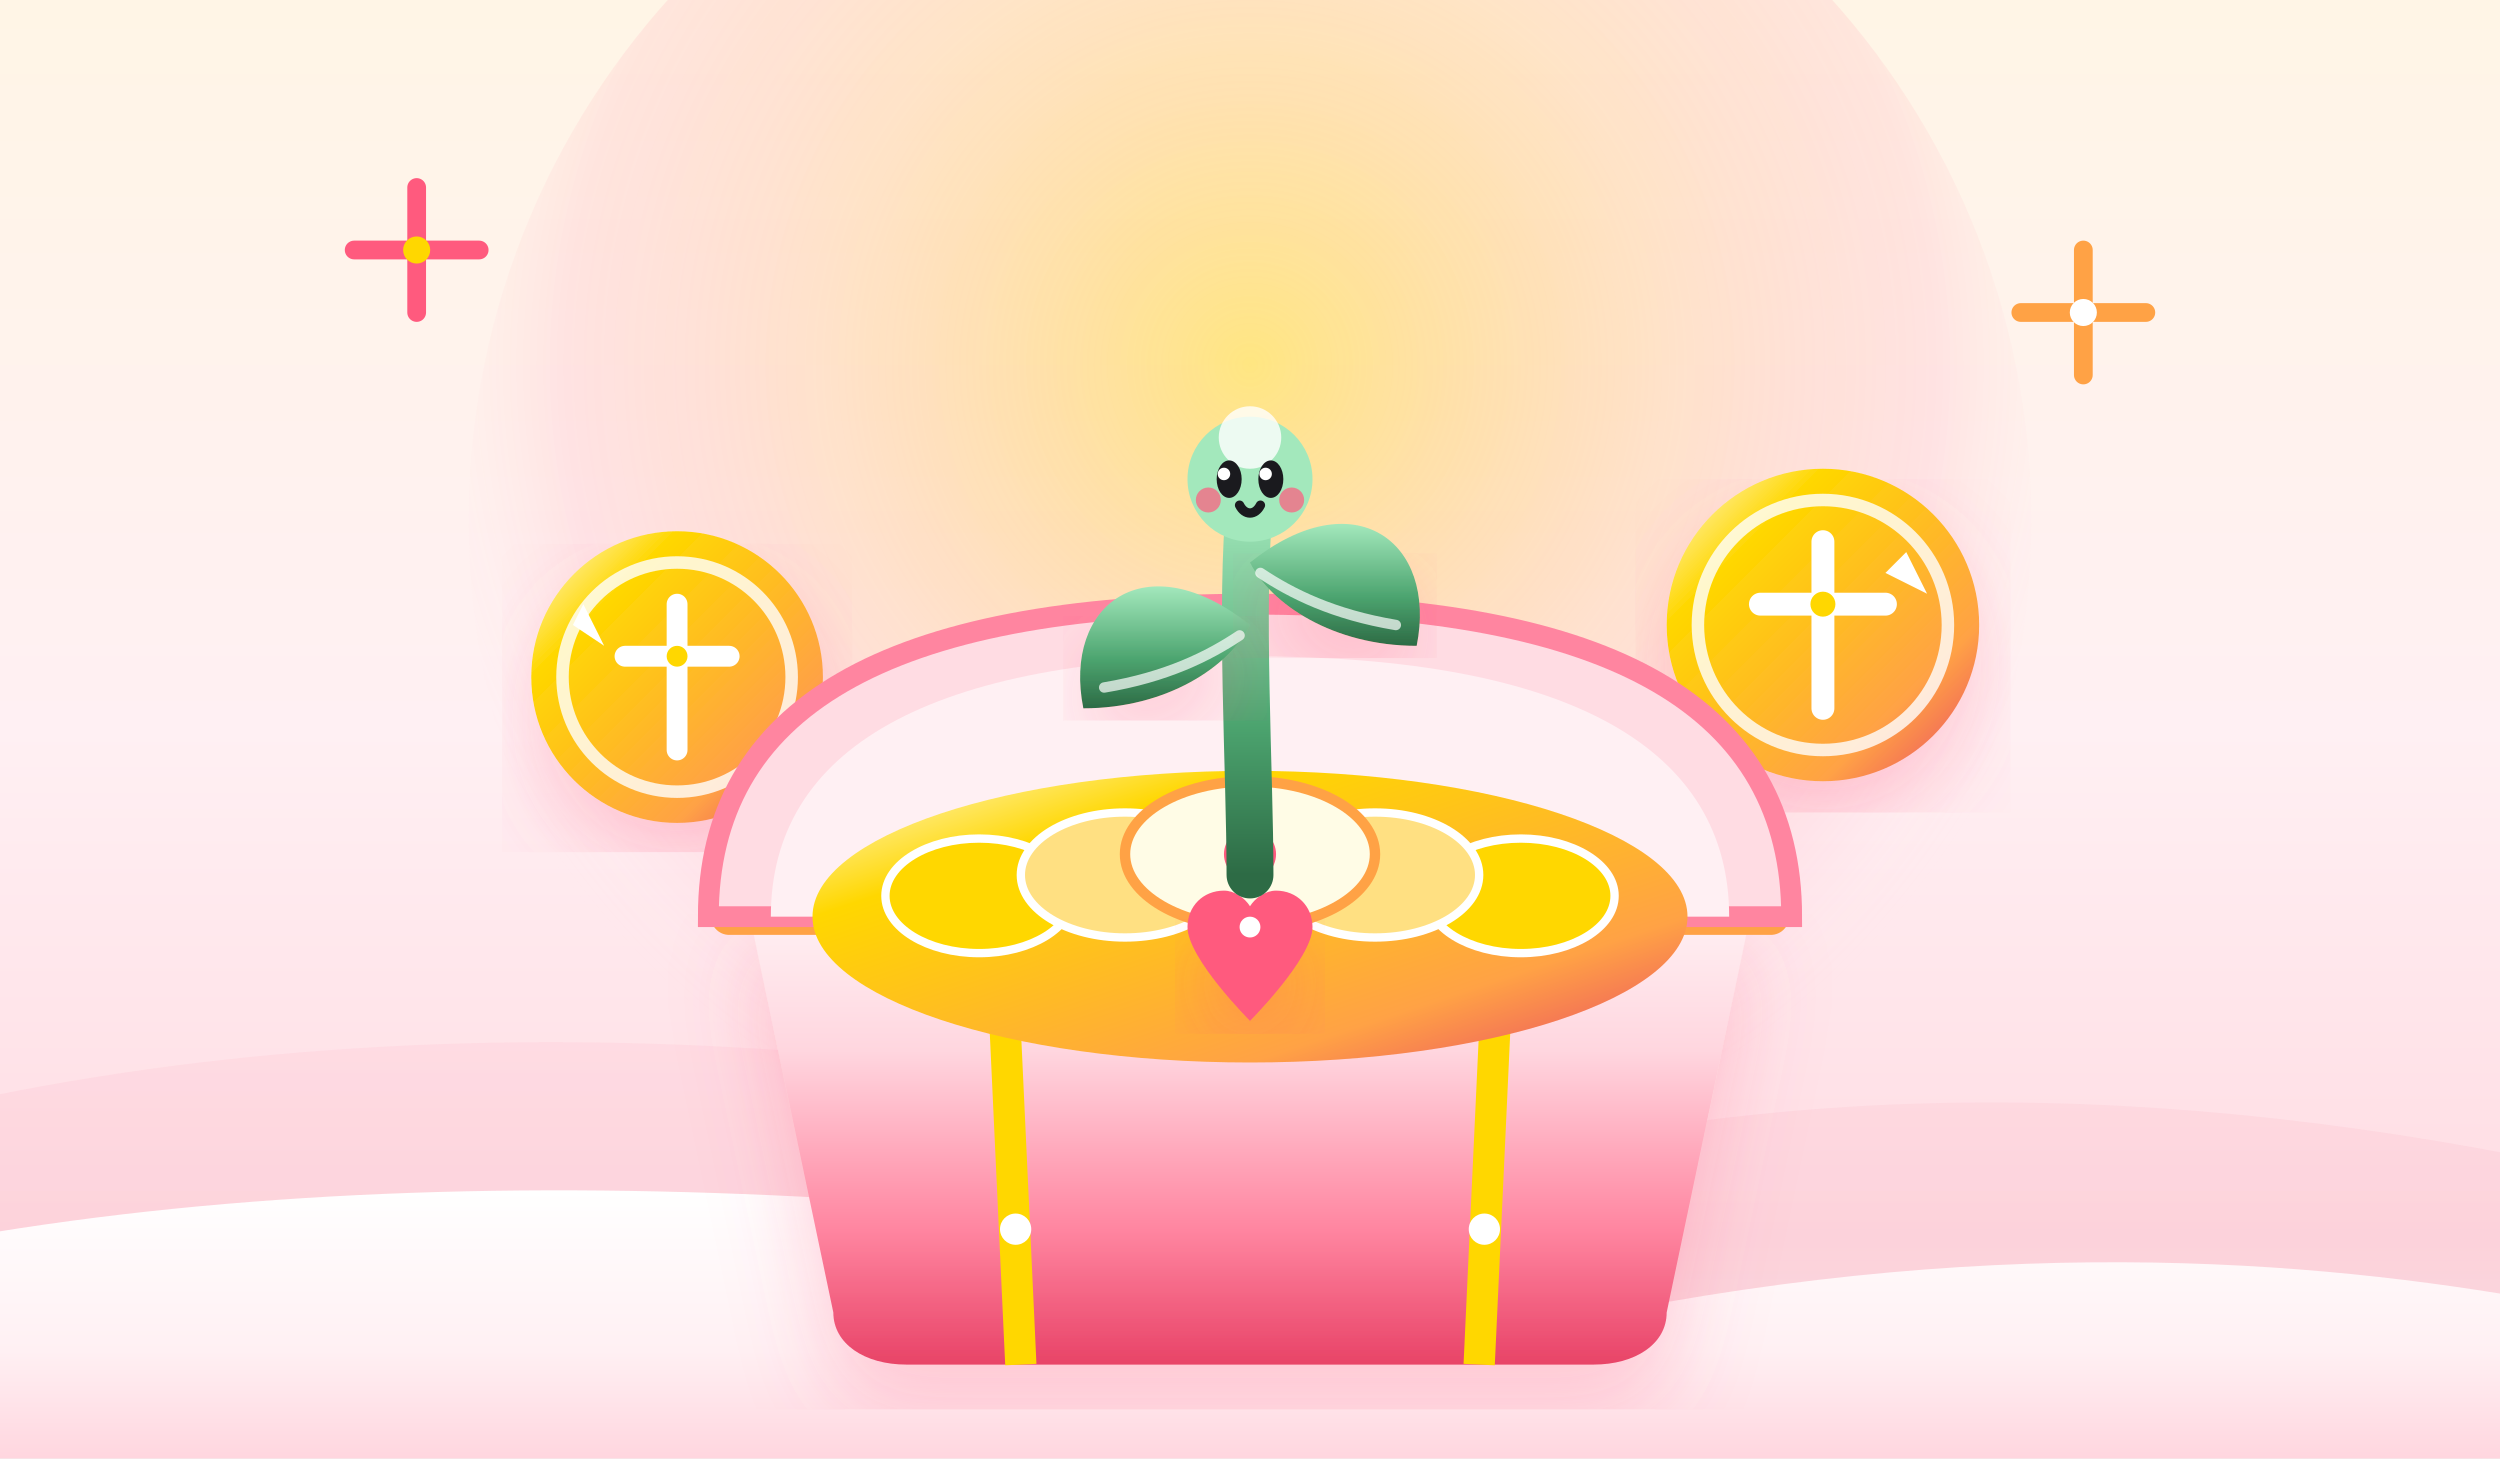
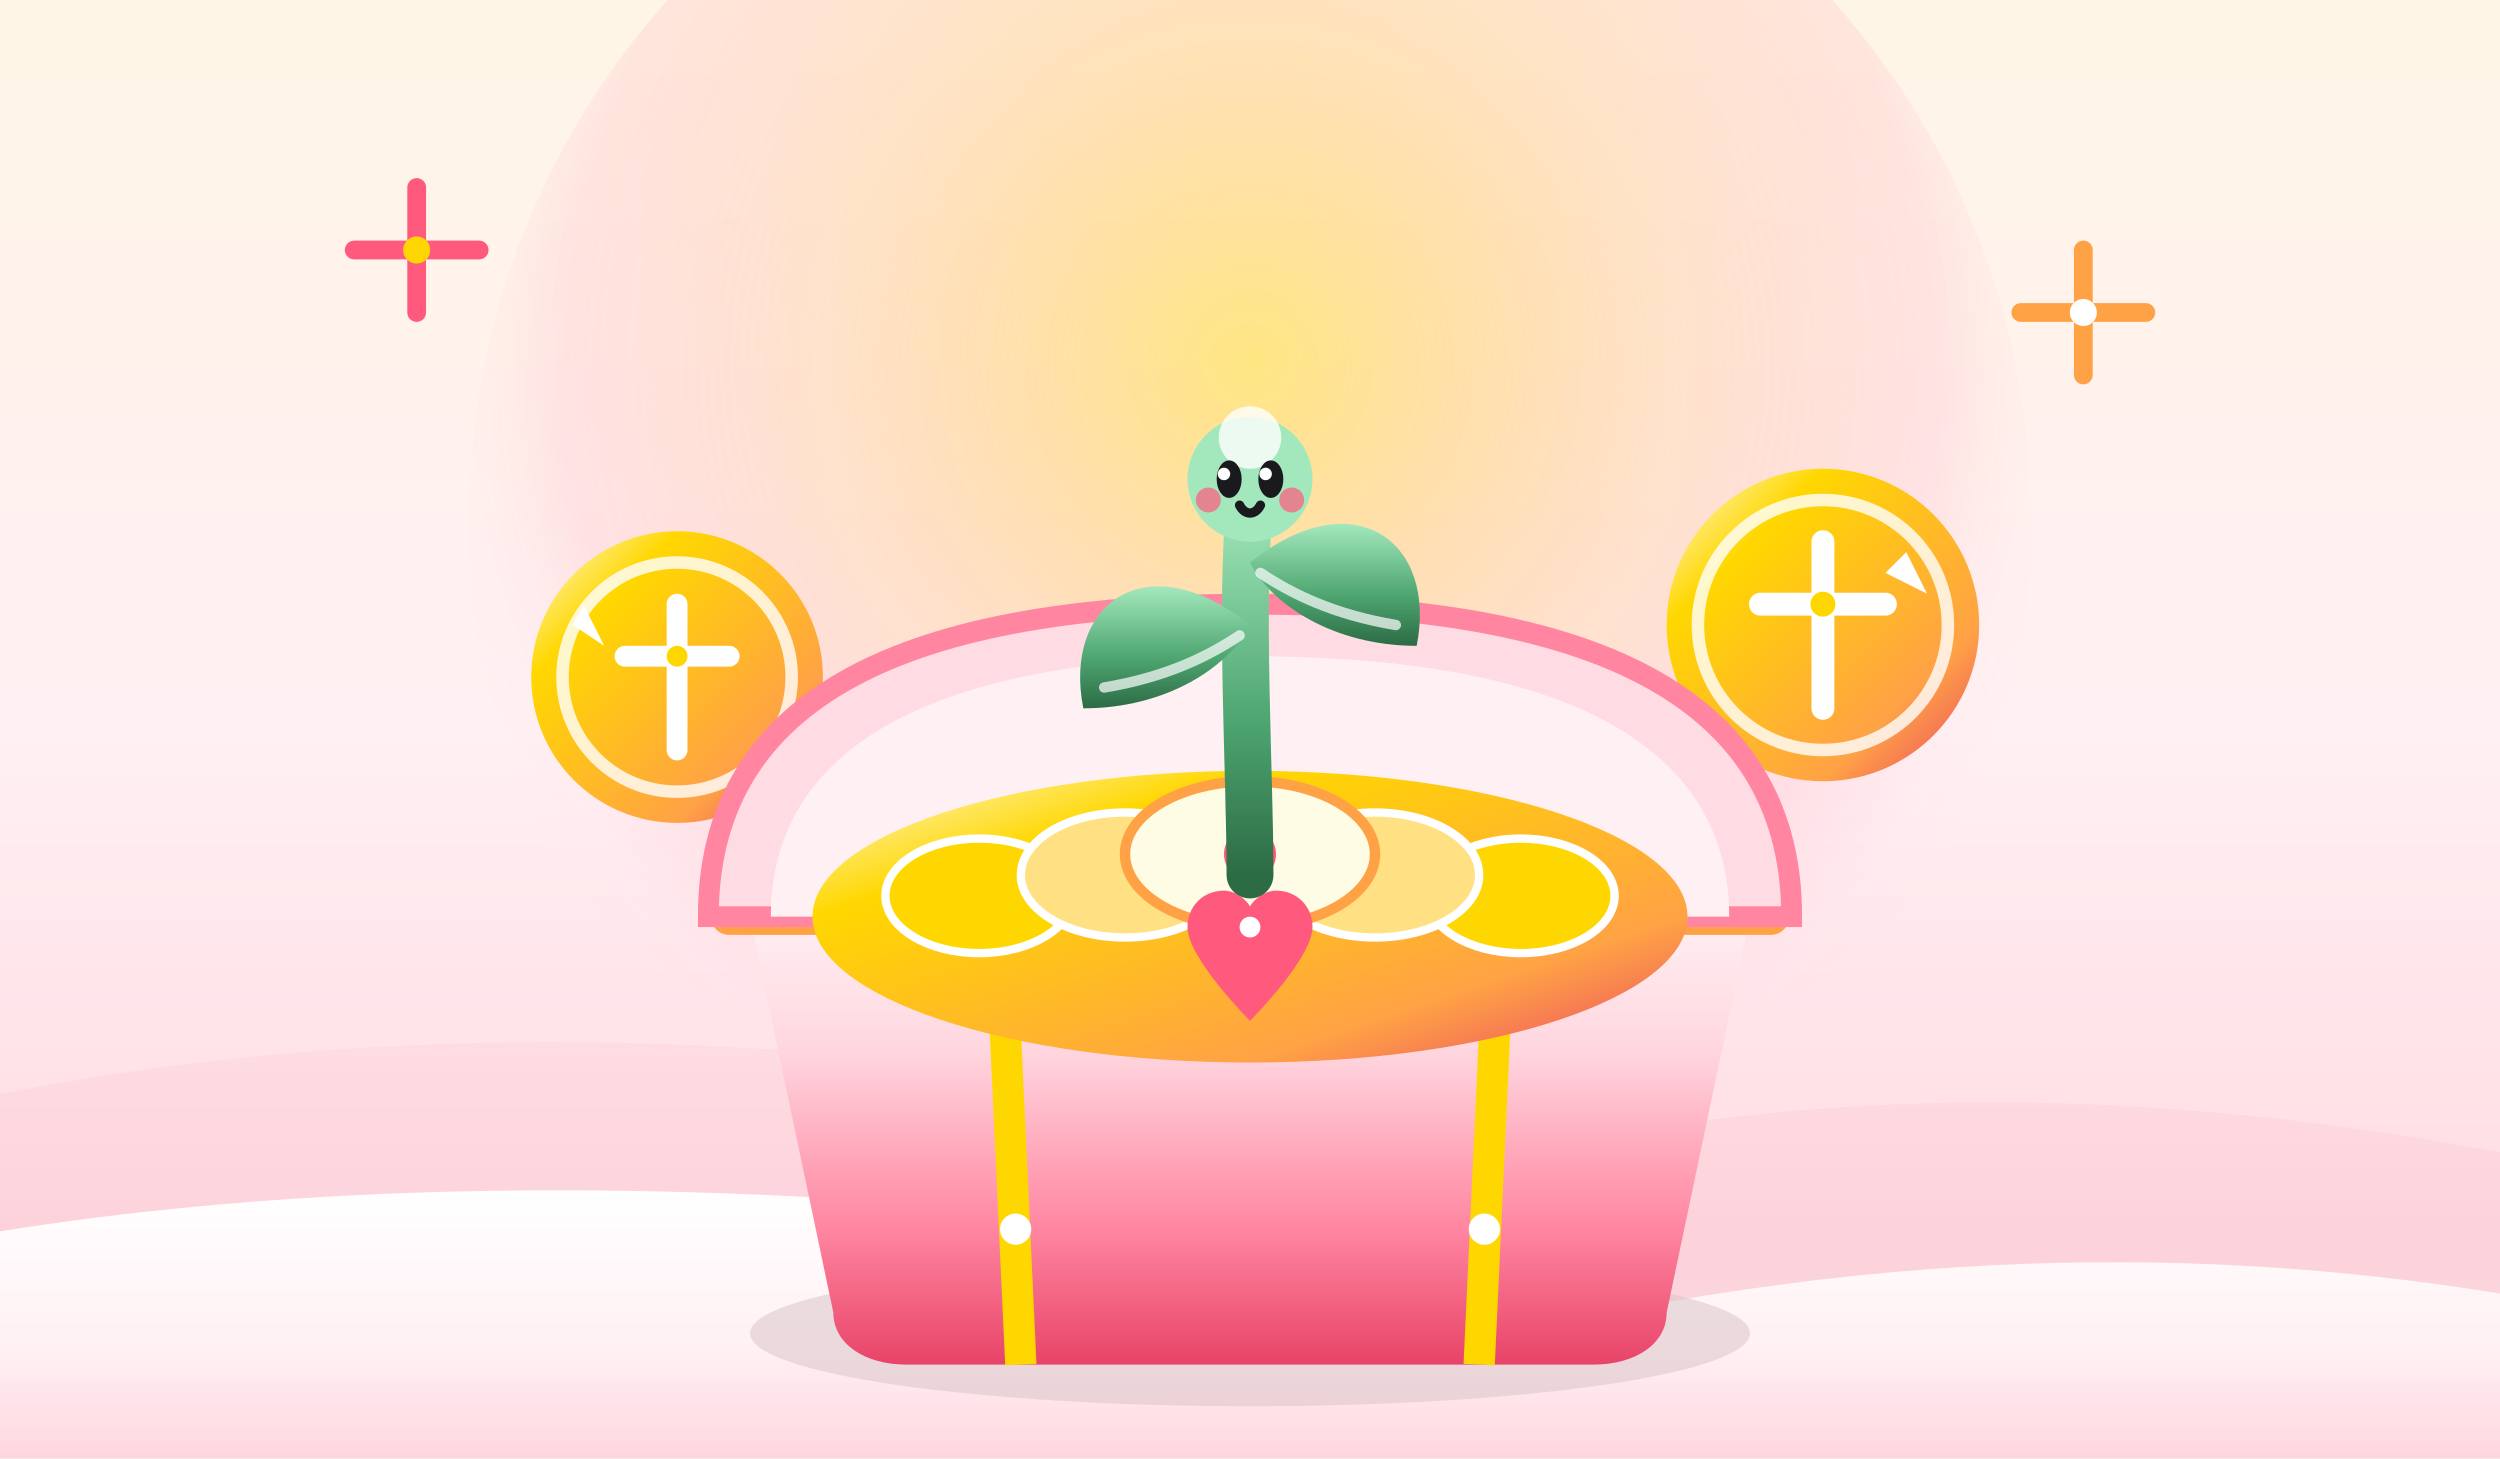
<svg xmlns="http://www.w3.org/2000/svg" viewBox="0 0 240 140" width="100%" height="100%" fill="none">
  <defs>
    <linearGradient id="mny-sky" x1="0%" y1="0%" x2="0%" y2="100%">
      <stop offset="0%" stop-color="#FFF5E6" />
      <stop offset="50%" stop-color="#FFF0F3" />
      <stop offset="85%" stop-color="#FFDCE3" />
      <stop offset="100%" stop-color="#FFFFFF" />
    </linearGradient>
    <radialGradient id="mny-sun-glow" cx="50%" cy="40%" r="55%">
      <stop offset="0%" stop-color="#FFD700" stop-opacity="0.45" />
      <stop offset="50%" stop-color="#FFA245" stop-opacity="0.2" />
      <stop offset="80%" stop-color="#FF5A7E" stop-opacity="0.1" />
      <stop offset="100%" stop-color="#FFFFFF" stop-opacity="0" />
    </radialGradient>
    <linearGradient id="mny-hill-back" x1="0%" y1="0%" x2="0%" y2="100%">
      <stop offset="0%" stop-color="#FFD6DF" />
      <stop offset="100%" stop-color="#F5C0CA" />
    </linearGradient>
    <linearGradient id="mny-hill-front" x1="0%" y1="0%" x2="0%" y2="100%">
      <stop offset="0%" stop-color="#FFFFFF" />
      <stop offset="60%" stop-color="#FFF0F3" />
      <stop offset="100%" stop-color="#FFD6DF" />
    </linearGradient>
    <linearGradient id="mny-chest-wood" x1="0%" y1="0%" x2="0%" y2="100%">
      <stop offset="0%" stop-color="#FFF0F3" />
      <stop offset="30%" stop-color="#FFD6DF" />
      <stop offset="70%" stop-color="#FF85A0" />
      <stop offset="100%" stop-color="#E84367" />
    </linearGradient>
    <linearGradient id="mny-gold-coin" x1="0%" y1="0%" x2="100%" y2="100%">
      <stop offset="0%" stop-color="#FFFCE6" />
      <stop offset="25%" stop-color="#FFD700" />
      <stop offset="75%" stop-color="#FFA245" />
      <stop offset="100%" stop-color="#E84367" />
    </linearGradient>
    <linearGradient id="mny-sprout-leaf" x1="0%" y1="0%" x2="0%" y2="100%">
      <stop offset="0%" stop-color="#A3E8BC" />
      <stop offset="60%" stop-color="#4CA46F" />
      <stop offset="100%" stop-color="#2D6B45" />
    </linearGradient>
-     <filter id="mny-drop" x="-10%" y="-10%" width="120%" height="120%">
-       <feDropShadow dx="0" dy="4" stdDeviation="4" flood-color="#FF5A7E" flood-opacity="0.25" />
-     </filter>
  </defs>
  <style>
    .mny-sun-pulse {
      transform-origin: 120px 50px;
      animation: mny-glow-pulse 4s ease-in-out infinite alternate;
+       will-change: transform, opacity;
    }
    .mny-sprout-group {
      transform-origin: 120px 80px;
      animation: mny-sprout-dance 3.2s ease-in-out infinite;
+       will-change: transform;
    }
    .mny-sprout-blink {
      animation: mny-blink 4s infinite;
      transform-origin: 120px 65px;
    }
    .mny-coin-float-1 {
      transform-origin: 65px 65px;
      animation: mny-coin-bob-1 3.5s ease-in-out infinite;
+       will-change: transform;
    }
    .mny-coin-float-2 {
      transform-origin: 175px 60px;
      animation: mny-coin-bob-2 4s ease-in-out infinite 0.6s;
+       will-change: transform;
    }
    .mny-coin-shimmer {
      animation: mny-sheen 2.5s ease-in-out infinite alternate;
+       will-change: opacity;
    }
    .mny-star-1 {
      transform-origin: 40px 25px;
      animation: mny-twinkle 2.6s ease-in-out infinite;
+       will-change: transform, opacity;
    }
    .mny-star-2 {
      transform-origin: 200px 30px;
      animation: mny-twinkle 3s ease-in-out infinite 0.8s;
+       will-change: transform, opacity;
    }

    @keyframes mny-glow-pulse {
-       0% { transform: scale(0.95); opacity: 0.7; }
-       100% { transform: scale(1.1); opacity: 1; }
+       0% { transform: scale(0.96); opacity: 0.75; }
+       100% { transform: scale(1.06); opacity: 1; }
    }
    @keyframes mny-sprout-dance {
      0%, 100% { transform: translateY(0px) rotate(0deg); }
      25% { transform: translateY(-4px) rotate(3deg); }
      75% { transform: translateY(-2px) rotate(-3deg); }
    }
    @keyframes mny-blink {
      0%, 94%, 98%, 100% { transform: scaleY(1); }
      96% { transform: scaleY(0.1); }
    }
    @keyframes mny-coin-bob-1 {
-       0%, 100% { transform: translateY(0px) rotate(-6deg); }
-       50% { transform: translateY(-5px) rotate(4deg); }
+       0%, 100% { transform: translateY(0px) rotate(-5deg); }
+       50% { transform: translateY(-5px) rotate(3deg); }
    }
    @keyframes mny-coin-bob-2 {
-       0%, 100% { transform: translateY(0px) rotate(6deg); }
-       50% { transform: translateY(-6px) rotate(-4deg); }
+       0%, 100% { transform: translateY(0px) rotate(5deg); }
+       50% { transform: translateY(-5px) rotate(-3deg); }
    }
    @keyframes mny-sheen {
-       0% { opacity: 0.6; filter: drop-shadow(0 0 2px rgba(255,215,0,0.4)); }
-       100% { opacity: 1; filter: drop-shadow(0 0 7px rgba(255,215,0,0.9)); }
+       0% { opacity: 0.85; }
+       100% { opacity: 1; }
    }
    @keyframes mny-twinkle {
-       0%, 100% { opacity: 0.25; transform: scale(0.6) rotate(0deg); }
-       50% { opacity: 1; transform: scale(1.25) rotate(45deg); }
+       0%, 100% { opacity: 0.3; transform: scale(0.7); }
+       50% { opacity: 1; transform: scale(1.2); }
    }
  </style>
  <rect width="240" height="140" fill="url(#mny-sky)" />
  <circle class="mny-sun-pulse" cx="120" cy="50" r="75" fill="url(#mny-sun-glow)" />
  <path d="M-20 110C30 95 90 98 140 112C180 102 220 105 260 115V140H-20V110Z" fill="url(#mny-hill-back)" opacity="0.6" />
  <path d="M-10 120C40 110 100 114 160 125C200 118 230 122 250 126V140H-10V120Z" fill="url(#mny-hill-front)" />
-   <g class="mny-coin-float-1" filter="url(#mny-drop)">
+   <g class="mny-coin-float-1">
+     <ellipse cx="65" cy="72" rx="12" ry="3" fill="#D9C3C7" fill-opacity="0.3" />
    <circle cx="65" cy="65" r="14" fill="url(#mny-gold-coin)" />
    <circle cx="65" cy="65" r="11" stroke="#FFFFFF" stroke-width="1.2" fill="none" stroke-opacity="0.8" />
    <path d="M65 58V72M60 63H70" stroke="#FFFFFF" stroke-width="2" stroke-linecap="round" />
    <circle cx="65" cy="63" r="1" fill="#FFD700" />
    <polygon points="56,58 58,62 55,60" fill="#FFFFFF" />
  </g>
-   <g class="mny-coin-float-2" filter="url(#mny-drop)">
+   <g class="mny-coin-float-2">
+     <ellipse cx="175" cy="68" rx="12" ry="3" fill="#D9C3C7" fill-opacity="0.3" />
    <circle cx="175" cy="60" r="15" fill="url(#mny-gold-coin)" />
    <circle cx="175" cy="60" r="12" stroke="#FFFFFF" stroke-width="1.2" fill="none" stroke-opacity="0.8" />
    <path d="M175 52V68M169 58H181" stroke="#FFFFFF" stroke-width="2.2" stroke-linecap="round" />
    <circle cx="175" cy="58" r="1.2" fill="#FFD700" />
    <polygon points="183,53 185,57 181,55" fill="#FFFFFF" />
  </g>
-   <path d="M72 88H168L160 126C160 129 157 131 153 131H87C83 131 80 129 80 126L72 88Z" fill="url(#mny-chest-wood)" filter="url(#mny-drop)" />
+   <ellipse cx="120" cy="128" rx="48" ry="7" fill="#D9C3C7" fill-opacity="0.5" />
+   <path d="M72 88H168L160 126C160 129 157 131 153 131H87C83 131 80 129 80 126L72 88Z" fill="url(#mny-chest-wood)" />
  <path d="M96 88L98 131M144 88L142 131" stroke="#FFD700" stroke-width="3" />
  <circle cx="97" cy="94" r="1.5" fill="#FFFFFF" />
  <circle cx="97.5" cy="118" r="1.5" fill="#FFFFFF" />
  <circle cx="143" cy="94" r="1.5" fill="#FFFFFF" />
  <circle cx="142.5" cy="118" r="1.5" fill="#FFFFFF" />
  <line x1="70" y1="88" x2="170" y2="88" stroke="#FFA245" stroke-width="3.5" stroke-linecap="round" />
  <line x1="72" y1="87" x2="168" y2="87" stroke="#FFFFFF" stroke-width="1.2" stroke-linecap="round" stroke-opacity="0.9" />
  <path d="M68 88C68 68 85 58 120 58C155 58 172 68 172 88H68Z" fill="#FFDCE3" stroke="#FF85A0" stroke-width="2" />
  <path d="M74 88C74 72 89 63 120 63C151 63 166 72 166 88H74Z" fill="#FFF0F3" />
  <g class="mny-coin-shimmer">
    <ellipse cx="120" cy="88" rx="42" ry="14" fill="url(#mny-gold-coin)" />
    <ellipse cx="94" cy="86" rx="9" ry="5.5" fill="#FFD700" stroke="#FFF" stroke-width="0.8" />
    <ellipse cx="146" cy="86" rx="9" ry="5.5" fill="#FFD700" stroke="#FFF" stroke-width="0.8" />
    <ellipse cx="108" cy="84" rx="10" ry="6" fill="#FFE082" stroke="#FFF" stroke-width="0.8" />
    <ellipse cx="132" cy="84" rx="10" ry="6" fill="#FFE082" stroke="#FFF" stroke-width="0.8" />
    <ellipse cx="120" cy="82" rx="12" ry="7" fill="#FFFCE6" stroke="#FFA245" stroke-width="1" />
    <circle cx="120" cy="82" r="2.5" fill="#FF5A7E" />
  </g>
-   <path d="M120 98C120 98 114 92 114 89C114 87 115.5 85.5 117.5 85.5C118.5 85.5 119.5 86.2 120 87C120.5 86.2 121.5 85.5 122.5 85.5C124.5 85.5 126 87 126 89C126 92 120 98 120 98Z" fill="#FF5A7E" filter="url(#mny-drop)" />
+   <path d="M120 98C120 98 114 92 114 89C114 87 115.5 85.5 117.5 85.5C118.5 85.5 119.5 86.2 120 87C120.5 86.2 121.5 85.5 122.5 85.5C124.5 85.5 126 87 126 89C126 92 120 98 120 98Z" fill="#FF5A7E" />
  <circle cx="120" cy="89" r="1" fill="#FFFFFF" />
  <g class="mny-sprout-group">
    <path d="M120 84C120 74 119 58 120 48" stroke="url(#mny-sprout-leaf)" stroke-width="4.5" stroke-linecap="round" />
-     <path d="M120 60C110 52 102 58 104 68C112 68 118 64 120 60Z" fill="url(#mny-sprout-leaf)" filter="url(#mny-drop)" />
+     <path d="M120 60C110 52 102 58 104 68C112 68 118 64 120 60Z" fill="url(#mny-sprout-leaf)" />
    <path d="M106 66C112 65 116 63 119 61" stroke="#FFFFFF" stroke-width="1" stroke-linecap="round" stroke-opacity="0.7" />
-     <path d="M120 54C130 46 138 52 136 62C128 62 122 58 120 54Z" fill="url(#mny-sprout-leaf)" filter="url(#mny-drop)" />
+     <path d="M120 54C130 46 138 52 136 62C128 62 122 58 120 54Z" fill="url(#mny-sprout-leaf)" />
    <path d="M134 60C128 59 124 57 121 55" stroke="#FFFFFF" stroke-width="1" stroke-linecap="round" stroke-opacity="0.7" />
    <circle cx="120" cy="46" r="6" fill="#A3E8BC" />
    <circle cx="120" cy="42" r="3" fill="#FFFFFF" fill-opacity="0.8" />
    <g class="mny-sprout-blink">
      <ellipse cx="118" cy="46" rx="1.2" ry="1.8" fill="#1A1A1E" />
      <circle cx="117.5" cy="45.5" r="0.6" fill="#FFFFFF" />
      <ellipse cx="122" cy="46" rx="1.2" ry="1.8" fill="#1A1A1E" />
      <circle cx="121.5" cy="45.5" r="0.6" fill="#FFFFFF" />
    </g>
    <circle cx="116" cy="48" r="1.2" fill="#FF5A7E" fill-opacity="0.7" />
    <circle cx="124" cy="48" r="1.2" fill="#FF5A7E" fill-opacity="0.7" />
    <path d="M119 48.5C119.5 49.5 120.5 49.5 121 48.5" stroke="#1A1A1E" stroke-width="0.9" stroke-linecap="round" fill="none" />
  </g>
  <g class="mny-star-1">
    <path d="M40 18V30M34 24H46" stroke="#FF5A7E" stroke-width="1.8" stroke-linecap="round" />
    <circle cx="40" cy="24" r="1.3" fill="#FFD700" />
  </g>
  <g class="mny-star-2">
    <path d="M200 24V36M194 30H206" stroke="#FFA245" stroke-width="1.8" stroke-linecap="round" />
    <circle cx="200" cy="30" r="1.3" fill="#FFFFFF" />
  </g>
</svg>
